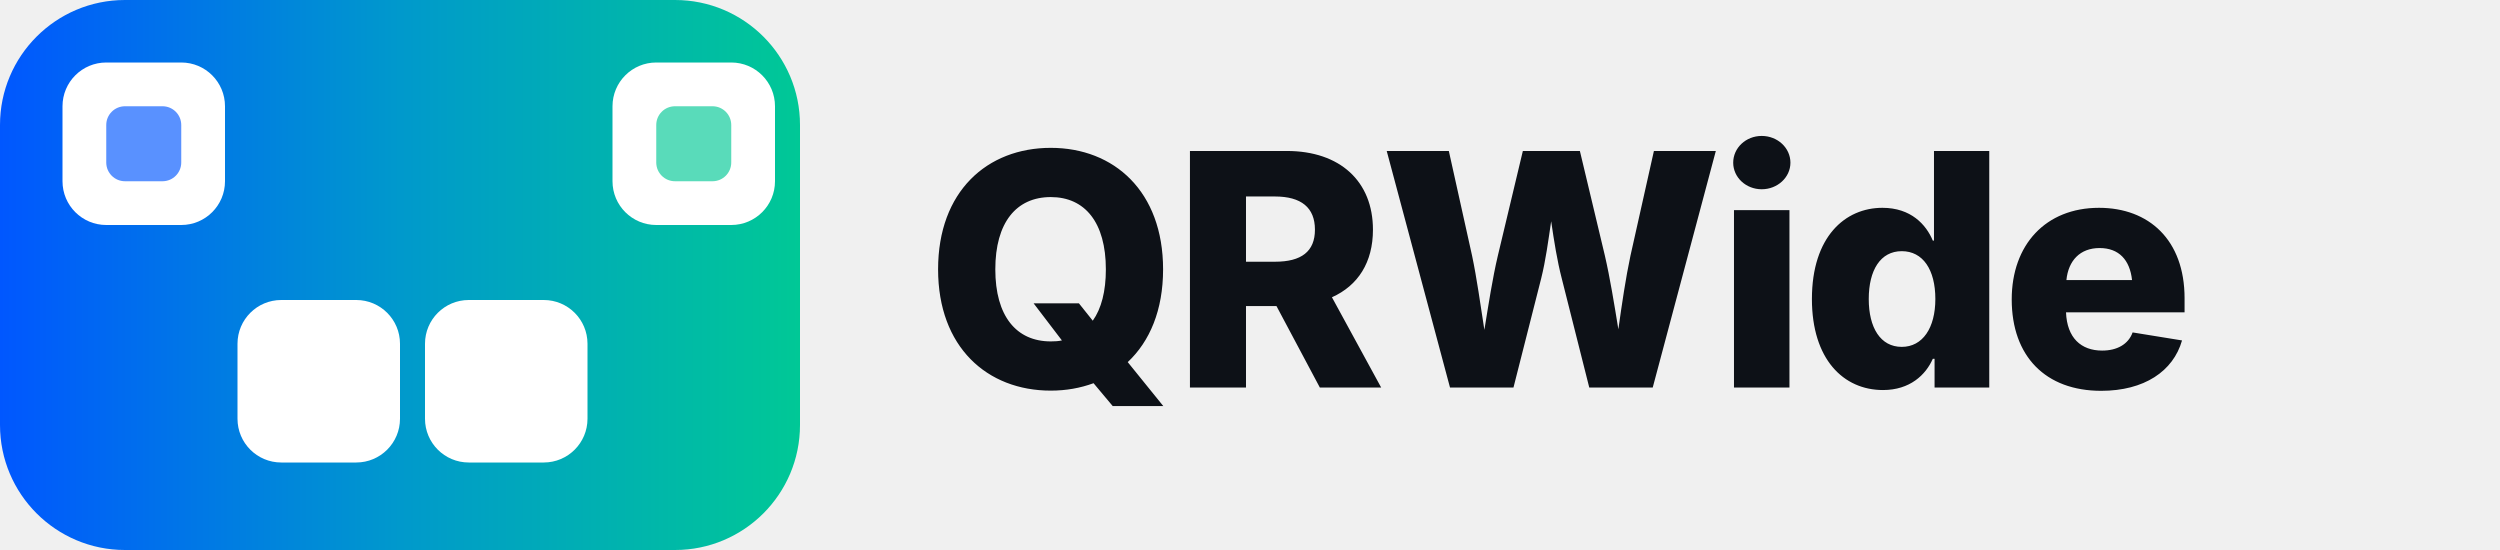
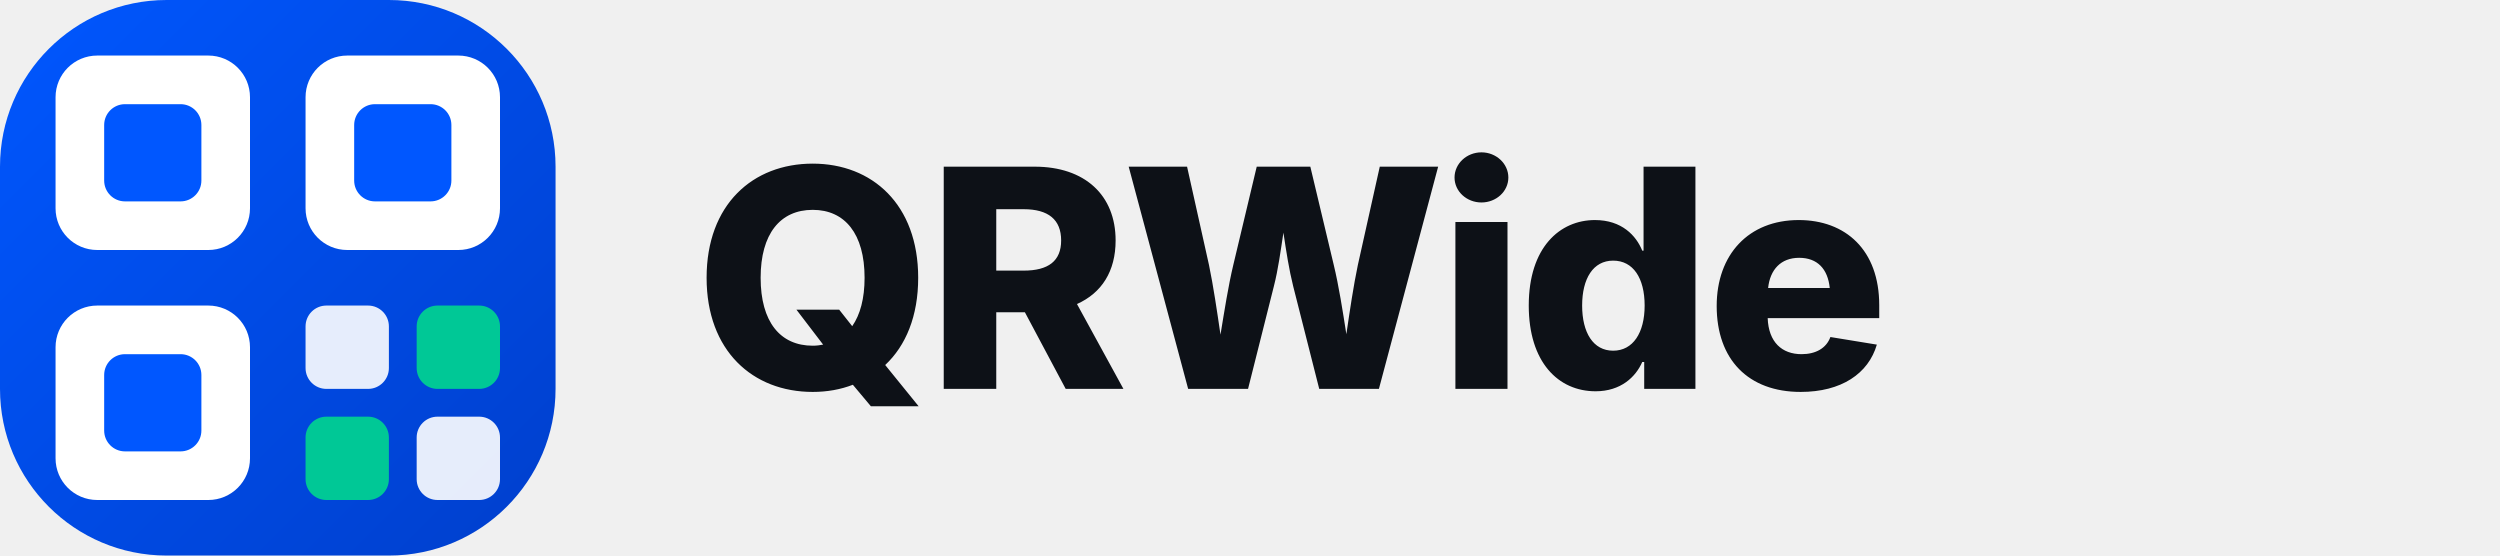
- <svg xmlns="http://www.w3.org/2000/svg" viewBox="0 0 200 44" fill="none">
+ <svg xmlns="http://www.w3.org/2000/svg" viewBox="0 0 180 40" fill="none">
  <defs>
-     <linearGradient id="wGrad" x1="0" y1="0" x2="1" y2="0">
+     <linearGradient id="bg" x1="0" y1="0" x2="1" y2="1">
      <stop offset="0%" stop-color="#0057FF" />
-       <stop offset="50%" stop-color="#0099CC" />
-       <stop offset="100%" stop-color="#00C896" />
+       <stop offset="100%" stop-color="#003FCC" />
    </linearGradient>
  </defs>
-   <rect width="64" height="44" rx="10" fill="url(#wGrad)" />
-   <rect x="5" y="5" width="13" height="13" rx="3.5" fill="white" />
-   <rect x="8.5" y="8.5" width="6" height="6" rx="1.5" fill="rgba(0,87,255,0.65)" />
-   <rect x="19" y="24" width="13" height="13" rx="3.5" fill="white" />
-   <rect x="22.5" y="27.5" width="6" height="6" rx="1.5" fill="rgba(255,255,255,0.4)" />
-   <rect x="34" y="24" width="13" height="13" rx="3.5" fill="white" />
-   <rect x="37.5" y="27.5" width="6" height="6" rx="1.5" fill="rgba(255,255,255,0.4)" />
-   <rect x="49" y="5" width="13" height="13" rx="3.5" fill="white" />
-   <rect x="52.5" y="8.5" width="6" height="6" rx="1.5" fill="rgba(0,200,150,0.65)" />
-   <text x="74" y="31" font-family="system-ui,-apple-system,sans-serif" font-size="26" font-weight="800" letter-spacing="-0.6" fill="#0d1117">QRWide</text>
+   <rect width="40" height="40" rx="12" fill="url(#bg)" />
+   <rect x="4" y="4" width="14" height="14" rx="3" fill="white" />
+   <rect x="7.5" y="7.5" width="7" height="7" rx="1.5" fill="#0057FF" />
+   <rect x="22" y="4" width="14" height="14" rx="3" fill="white" />
+   <rect x="25.5" y="7.5" width="7" height="7" rx="1.5" fill="#0057FF" />
+   <rect x="4" y="22" width="14" height="14" rx="3" fill="white" />
+   <rect x="7.5" y="25.5" width="7" height="7" rx="1.5" fill="#0057FF" />
+   <rect x="22" y="22" width="6" height="6" rx="1.5" fill="white" opacity="0.9" />
+   <rect x="30" y="22" width="6" height="6" rx="1.5" fill="#00C896" />
+   <rect x="22" y="30" width="6" height="6" rx="1.5" fill="#00C896" />
+   <rect x="30" y="30" width="6" height="6" rx="1.5" fill="white" opacity="0.9" />
+   <text x="50" y="28" font-family="system-ui,-apple-system,sans-serif" font-size="22" font-weight="800" letter-spacing="-0.5" fill="#0d1117">QRWide</text>
</svg>
